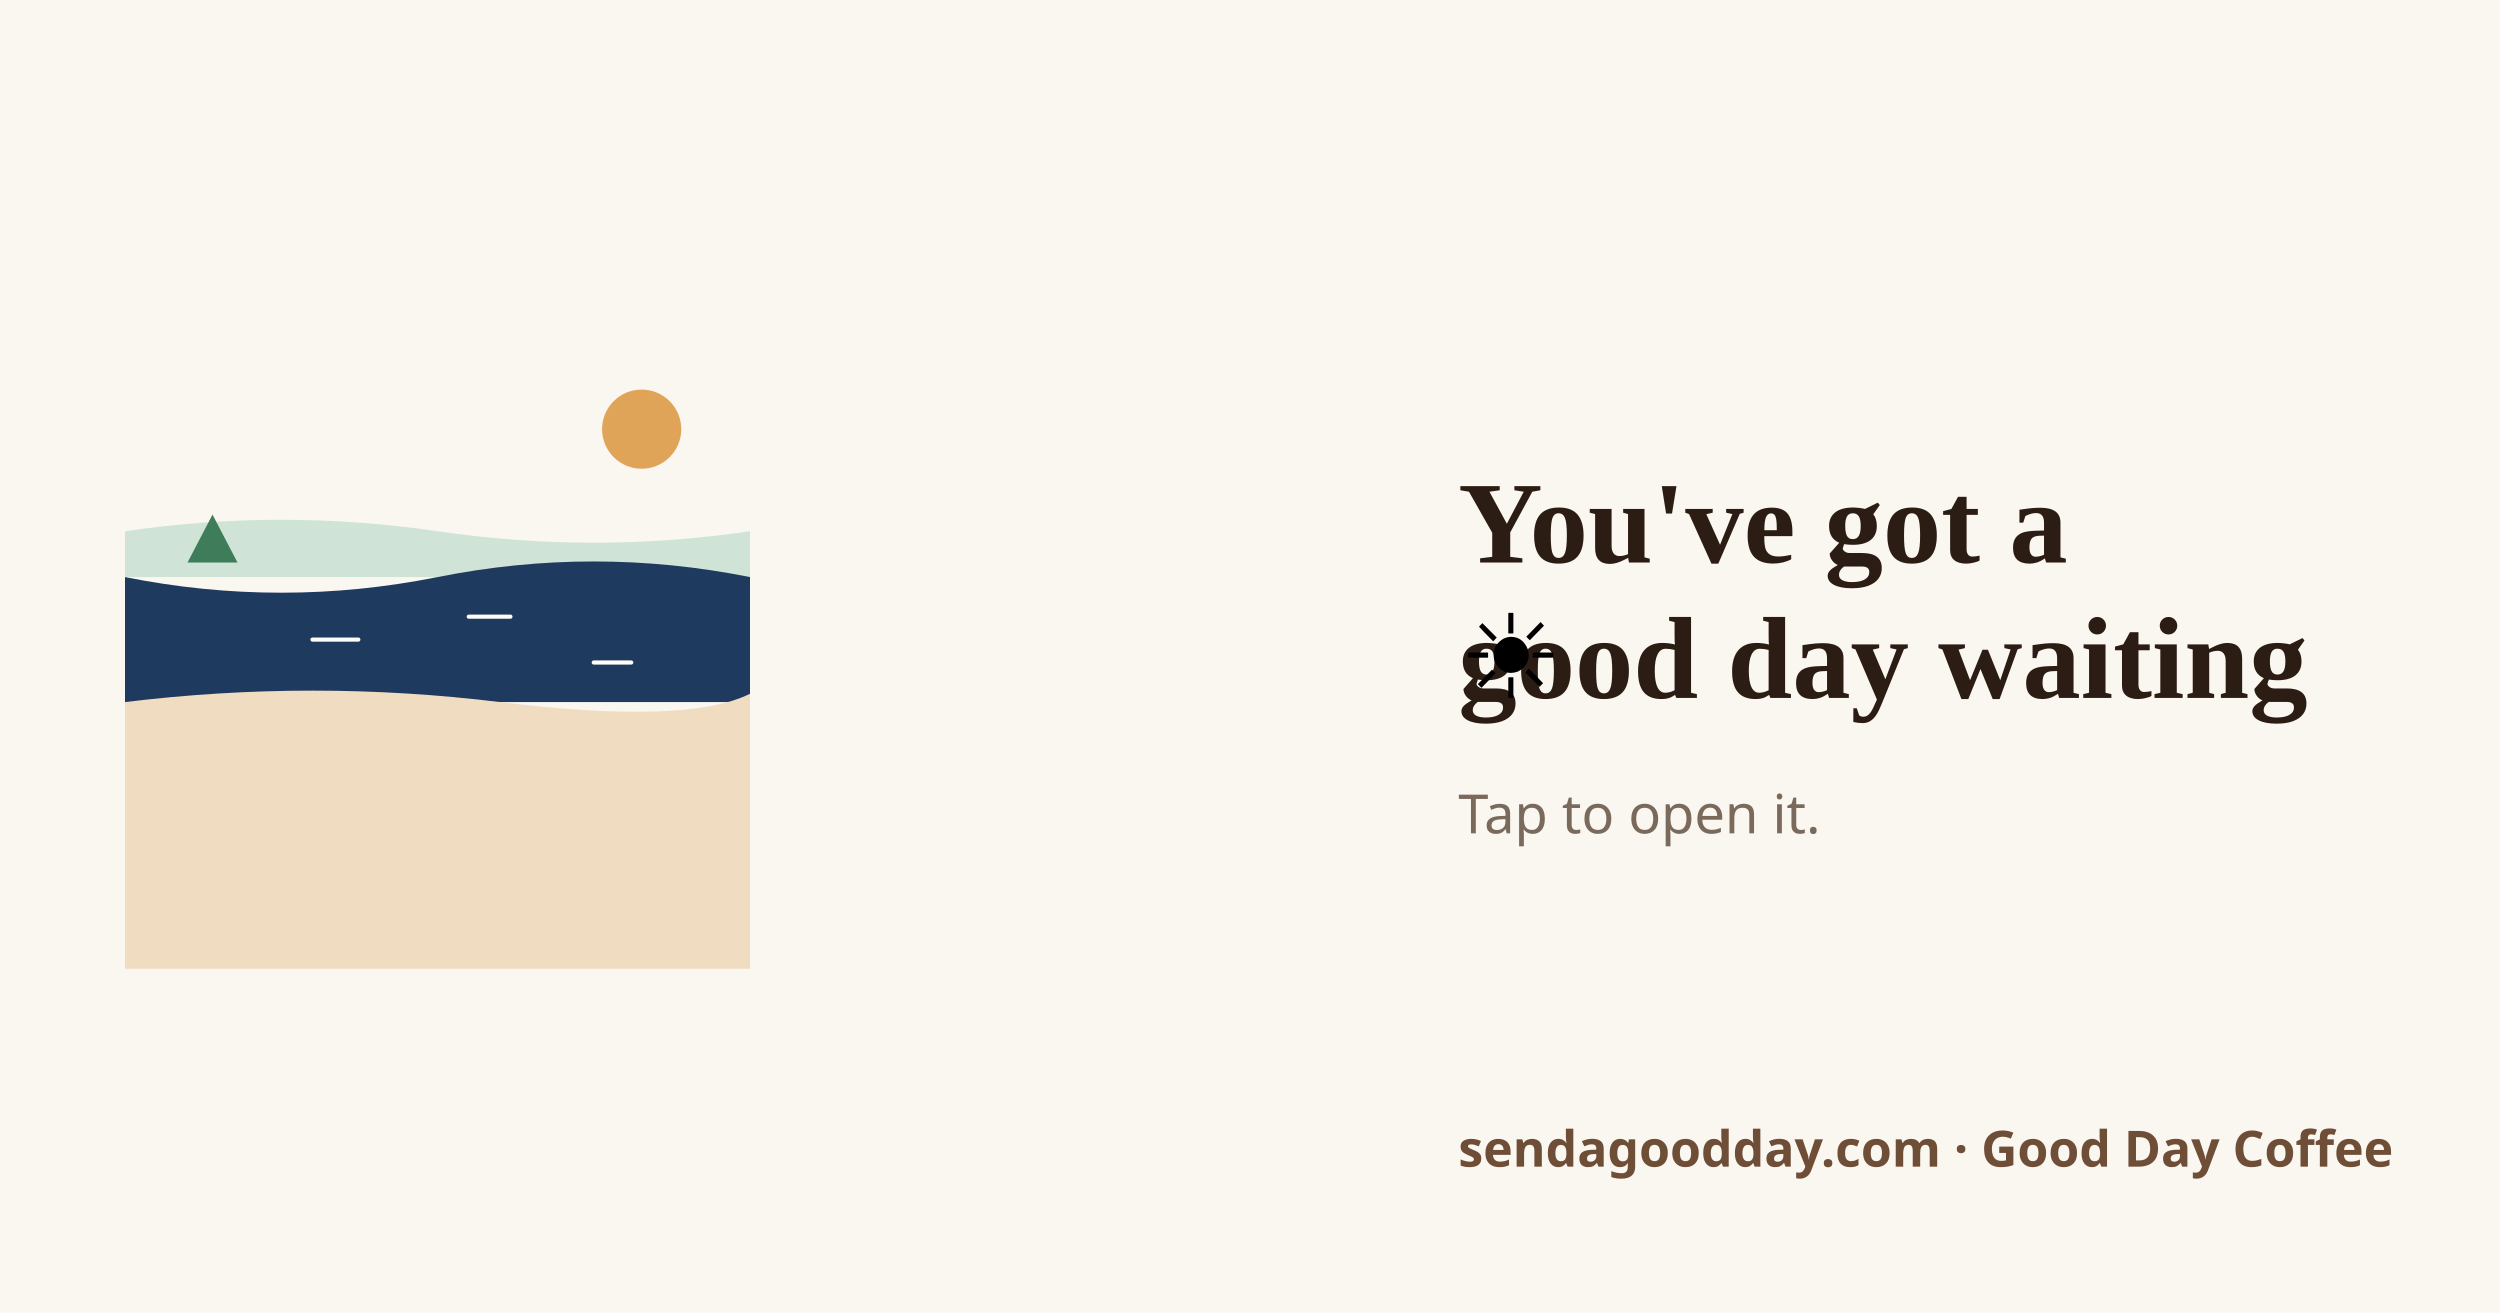
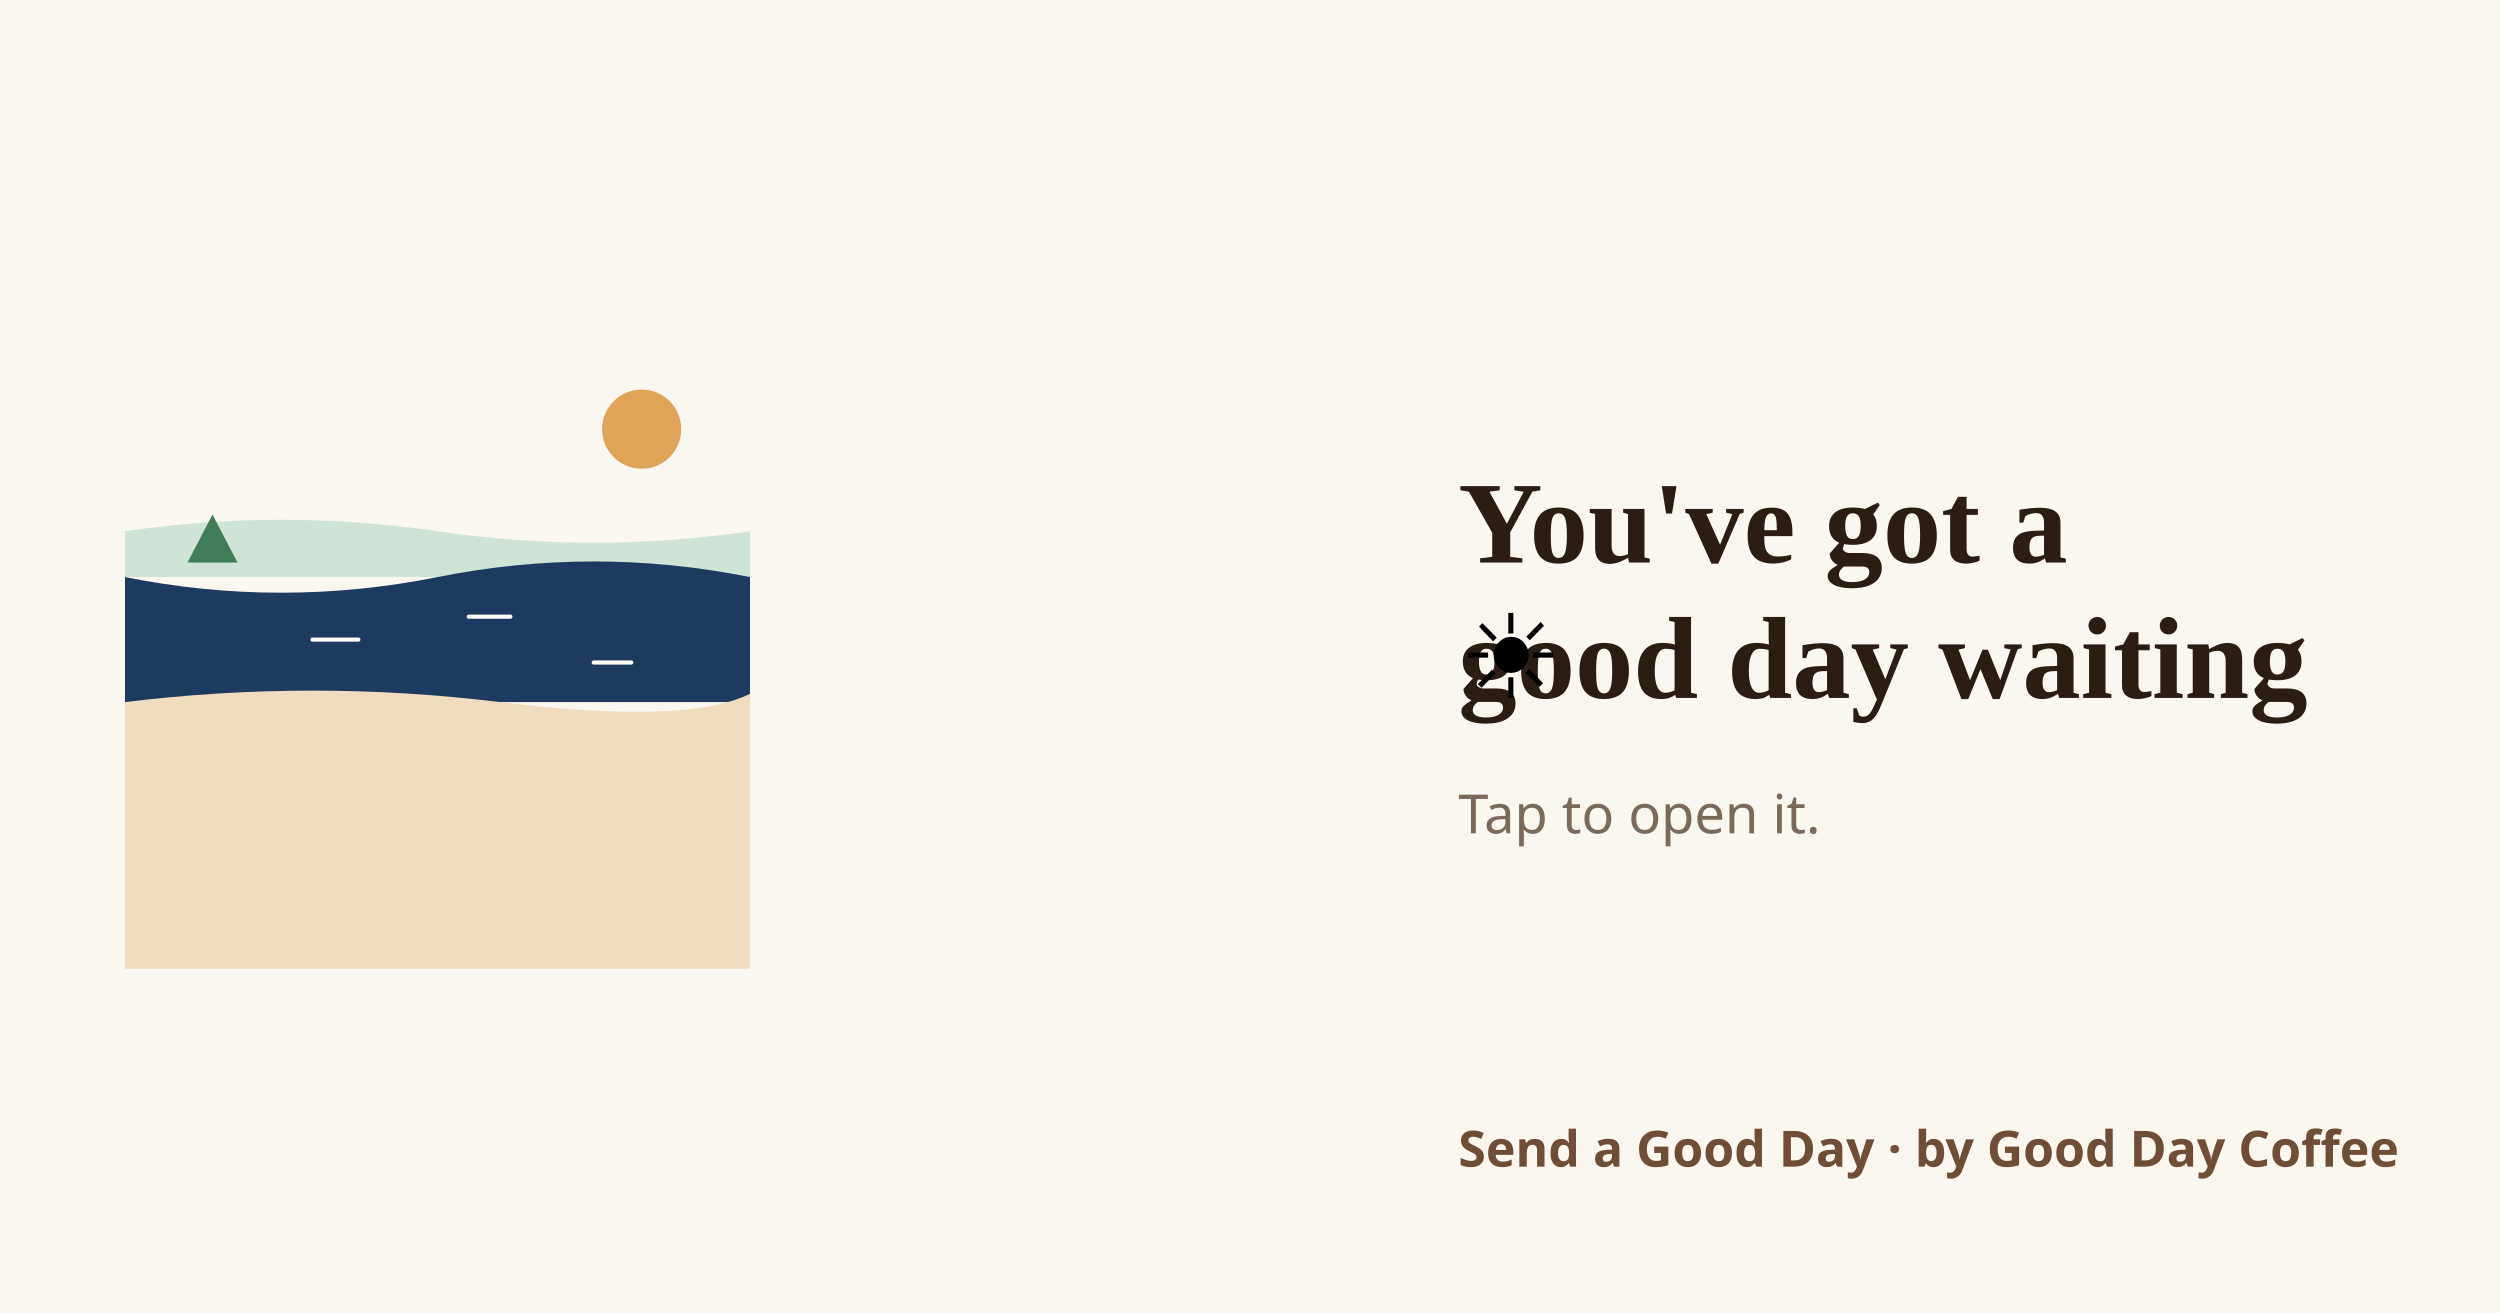
<svg xmlns="http://www.w3.org/2000/svg" viewBox="0 0 1200 630">
  <rect width="1200" height="630" fill="#faf6f0" />
  <g transform="translate(60,165)">
    <rect width="300" height="90" fill="#faf6f0" />
    <circle cx="248" cy="41" r="19" fill="#e0a458" />
    <path d="M0,90 Q75,79 150,90 T300,90 V112 H0 Z" fill="#cfe4d6" />
    <path d="M30,105 L42,82 L54,105 Z" fill="#3f7d5a" />
    <path d="M0,112 Q75,127 150,112 T300,112 V172 H0 Z" fill="#1f3a5f" />
    <path d="M90,142 h22 M165,131 h20 M225,153 h18" stroke="#fffdf9" stroke-width="2" stroke-linecap="round" />
    <path d="M0,172 Q90,161 180,172 T300,168 V300 H0 Z" fill="#f0dcc0" />
  </g>
  <text x="700" y="270" font-family="Georgia, 'Times New Roman', serif" font-weight="600" font-size="56" fill="#2b1d14">You've got a</text>
  <text x="700" y="335" font-family="Georgia, 'Times New Roman', serif" font-weight="600" font-size="56" fill="#2b1d14">good day waiting</text>
  <text x="700" y="335" font-family="Georgia, serif" font-size="56">☀</text>
  <text x="700" y="400" font-family="system-ui, sans-serif" font-size="26" fill="#7a6a5c">Tap to open it.</text>
-   <text x="700" y="560" font-family="system-ui, sans-serif" font-weight="600" font-size="24" fill="#6f4e37">sendagoodday.com  ·  Good Day Coffee</text>
+   <text x="700" y="560" font-family="system-ui, sans-serif" font-weight="600" font-size="24" fill="#6f4e37">Send a Good Day  ·  by Good Day Coffee</text>
</svg>
